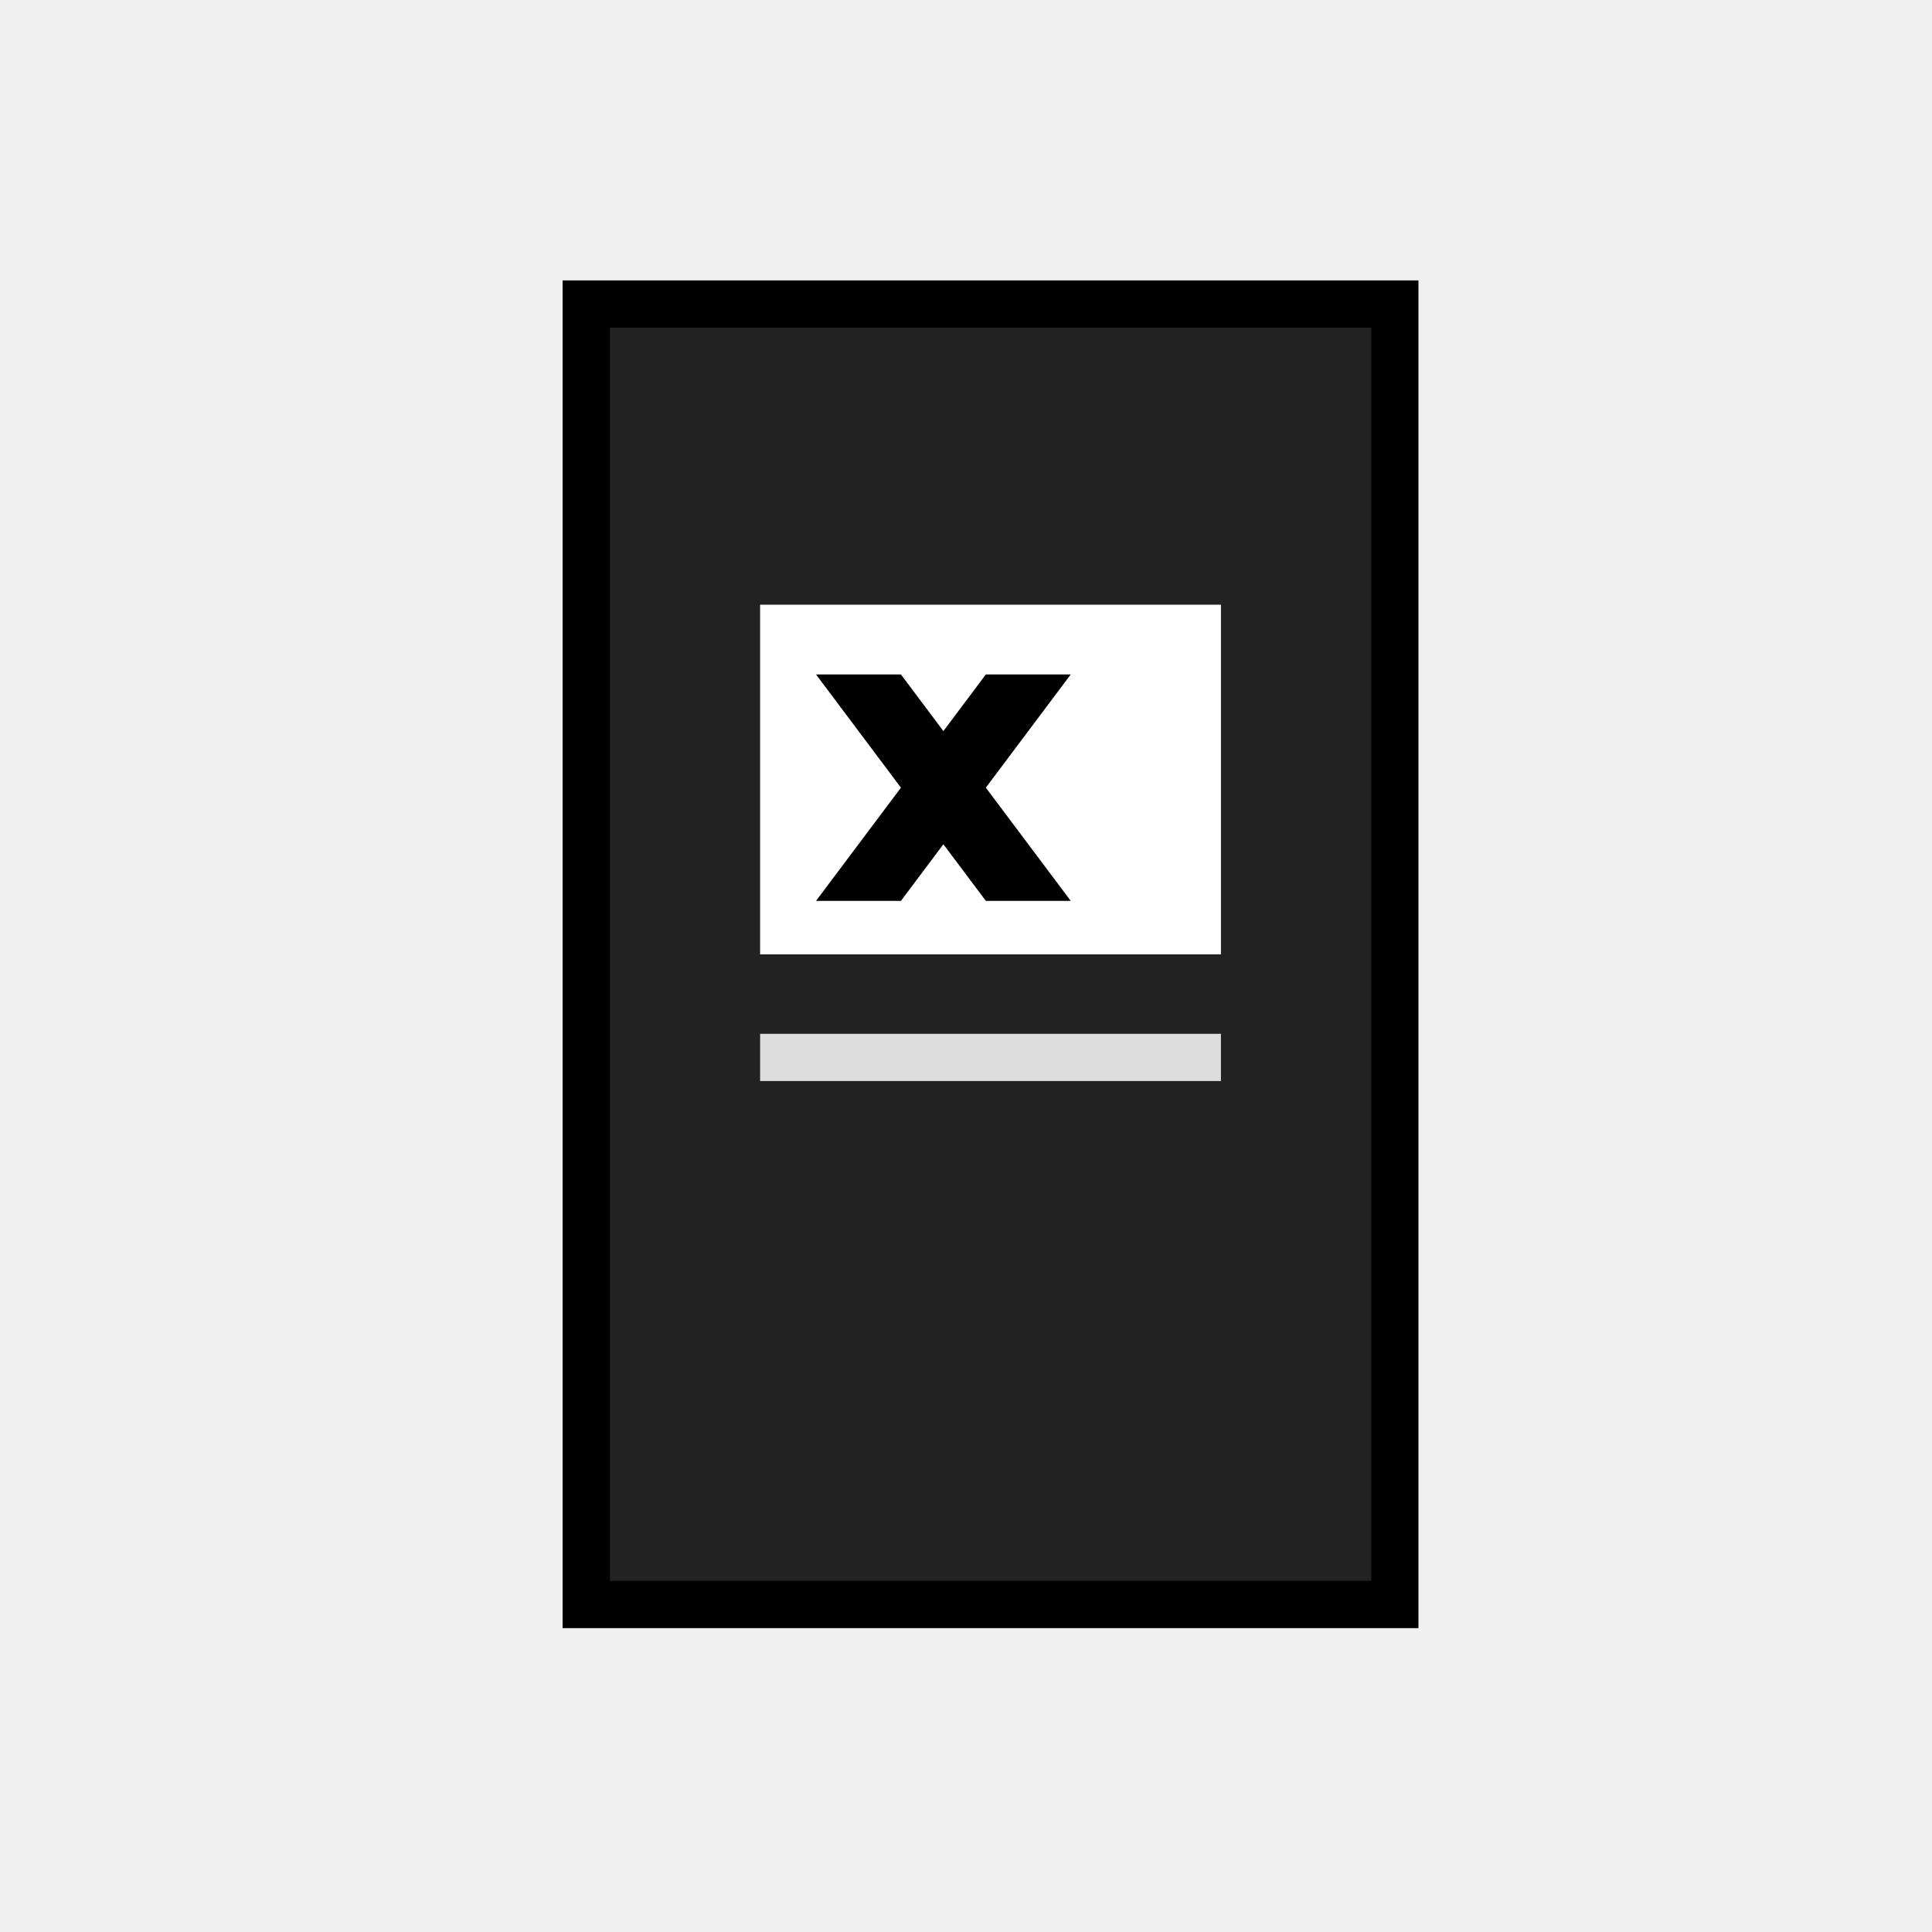
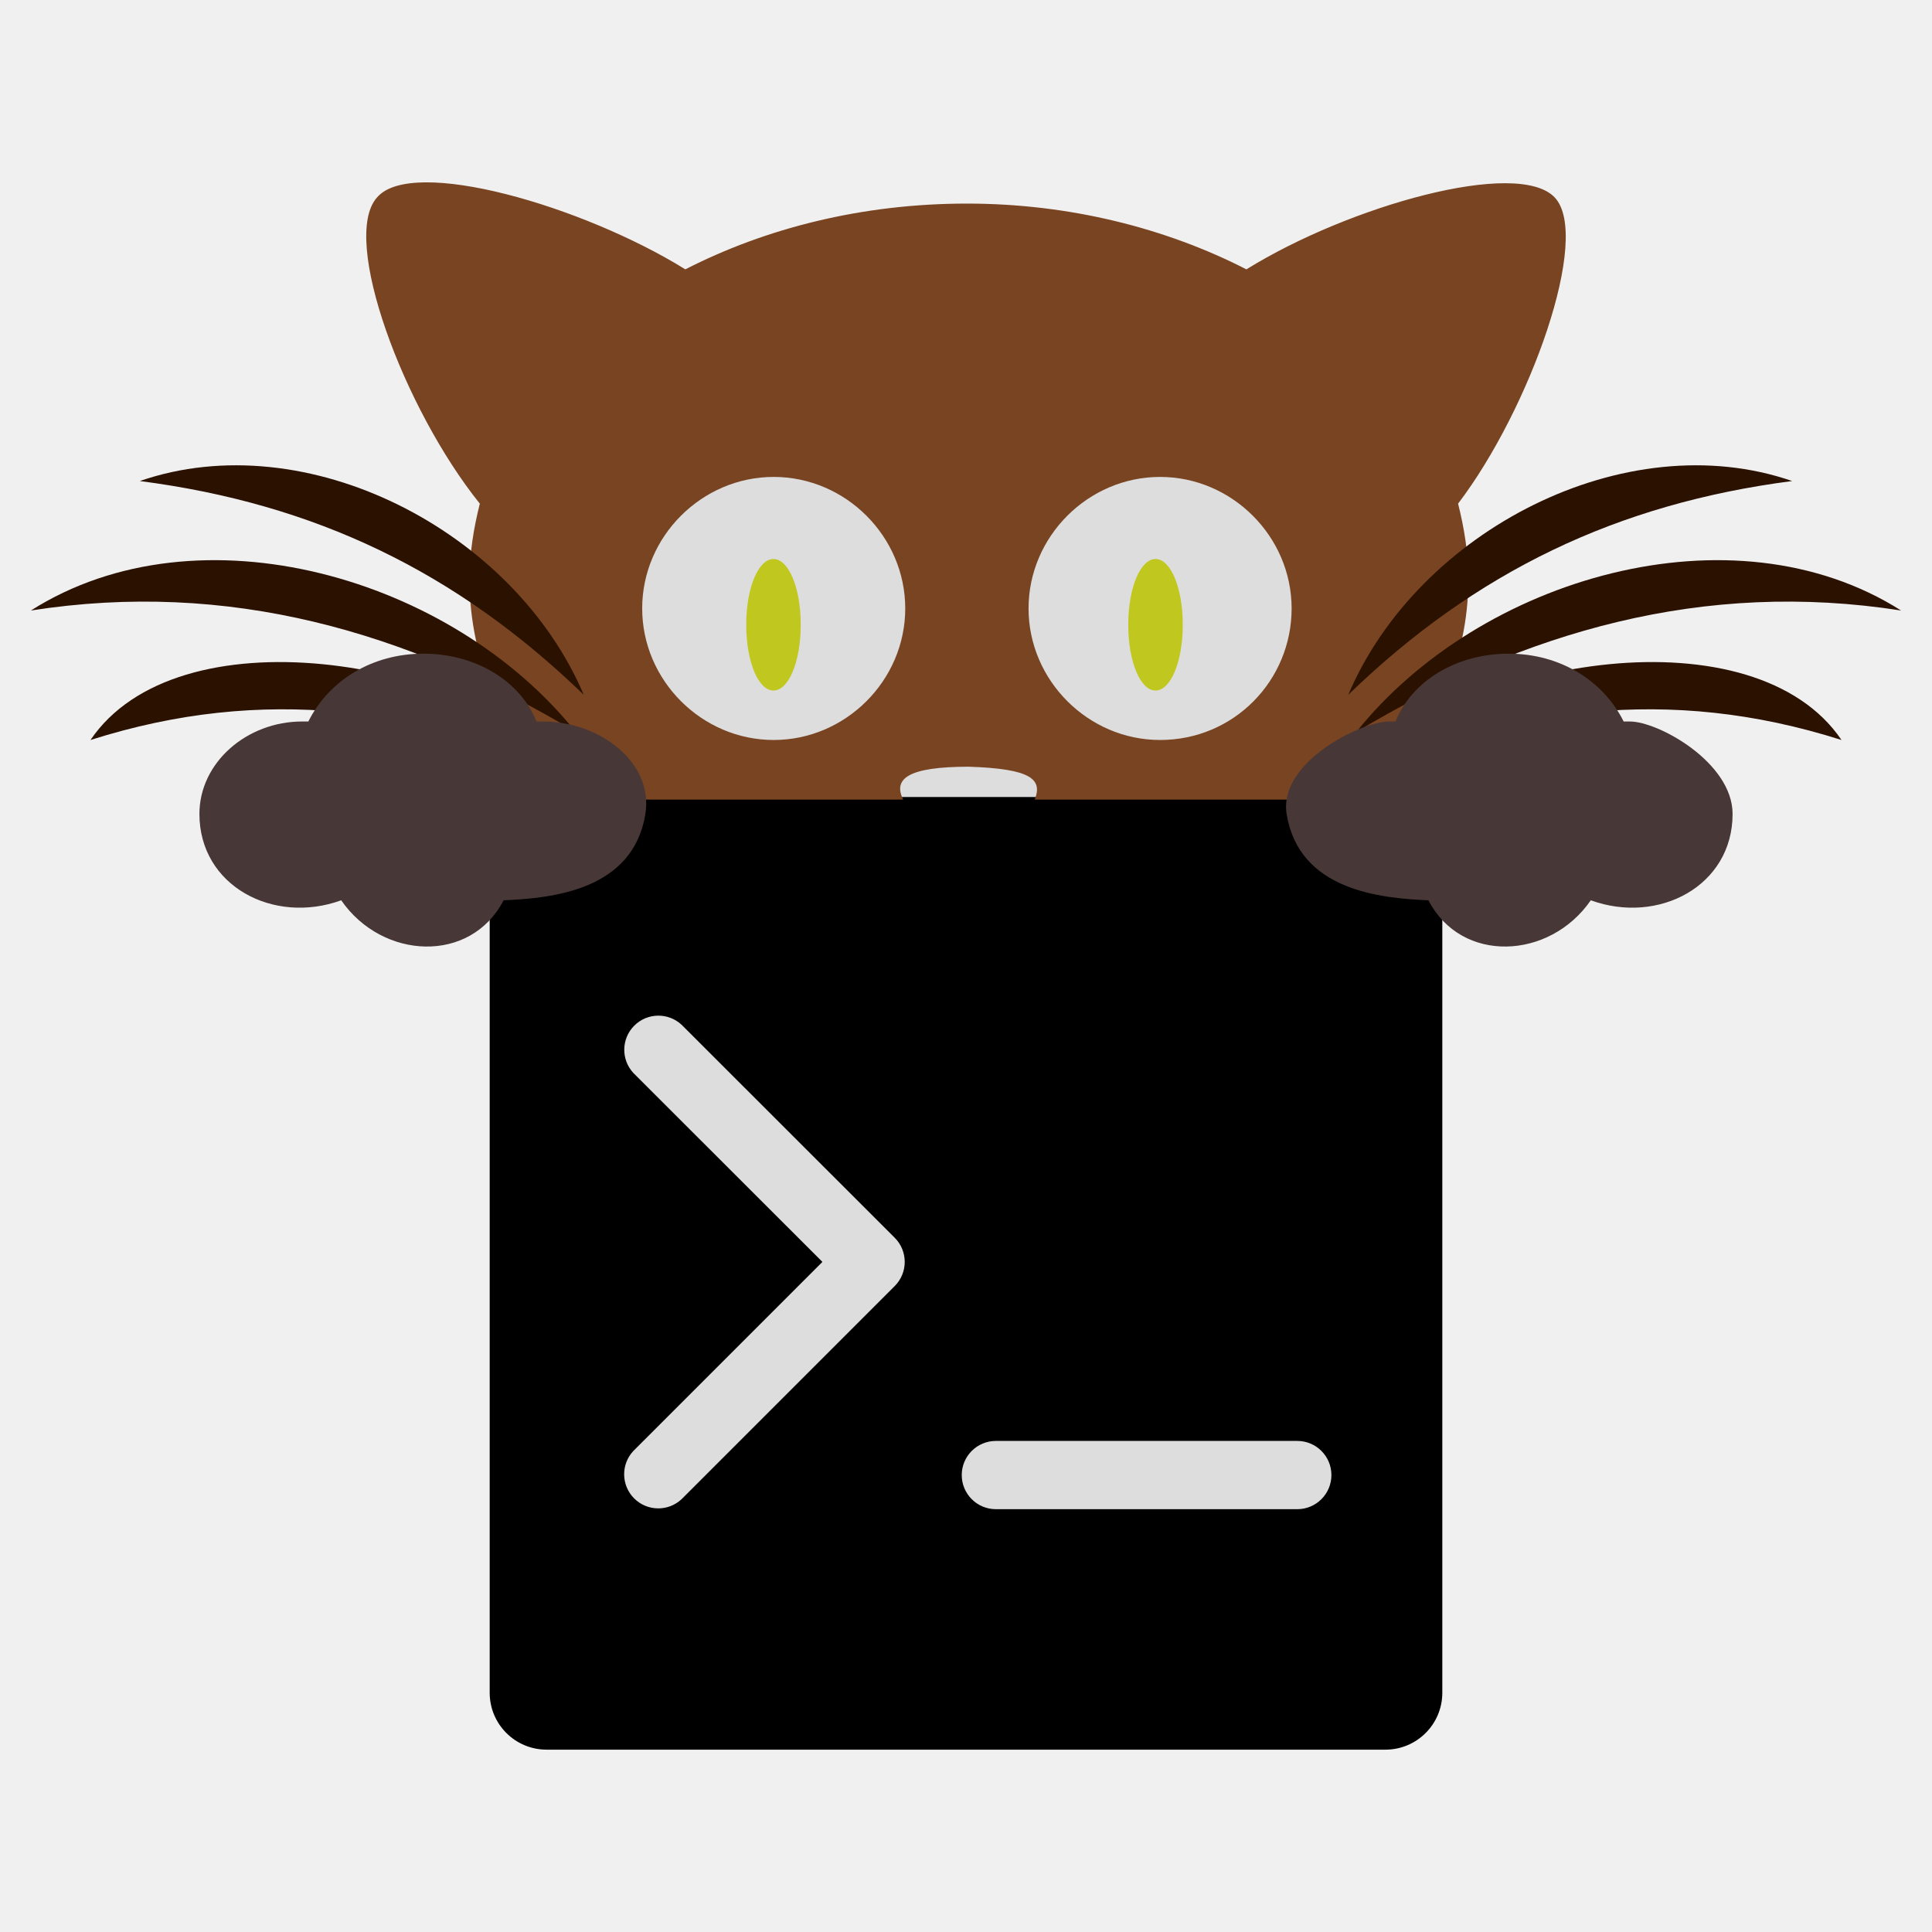
<svg xmlns="http://www.w3.org/2000/svg" width="256" height="256" viewBox="0 0 240 240">
  <g transform="translate(0 -812.362)">
    <rect width="100.446" height="161.551" x="72.824" y="850.13" ry="0" style="fill:#ddd;fill-opacity:1;fill-rule:evenodd;stroke:none;stroke-width:5.869;stroke-linecap:round;stroke-linejoin:round;stroke-miterlimit:4;stroke-dasharray:none;stroke-opacity:1" />
-     <path d="M173.27 850.13v161.55H72.824V850.13z" style="fill:#222;fill-opacity:1;stroke:none" />
-     <path d="M72.824 850.13h100.446v161.55H72.824z" style="fill:none;stroke:#000;stroke-width:5.869" />
-     <path d="M94.424 887.48h57.246v43.434H94.424z" style="fill:#fff;fill-opacity:1;stroke:none" />
-     <path d="M101.37 896.145h10.547l5.273 7.031 5.274-7.031h10.547l-10.547 14.063 10.547 14.063h-10.547l-5.274-7.031-5.273 7.031h-10.547l10.547-14.063z" style="fill:#000" />
-     <path d="M94.424 943.72h57.246" style="fill:none;stroke:#ddd;stroke-width:5.869" />
+     <path d="M67.896 1029.71h104.208a7.065 7.065 0 0 0 7.065-7.066V918.436a7.065 7.065 0 0 0-7.065-7.065H67.896a7.065 7.065 0 0 0-7.065 7.065v104.208a7.065 7.065 0 0 0 7.065 7.065m55.813-38.35h37.444a4.239 4.239 0 0 1 0 8.479H123.71a4.239 4.239 0 0 1 0-8.478m-45.032-45.71a4.239 4.239 0 0 1 5.991-5.99l26.48 26.464a4.24 4.24 0 0 1 0 5.992l-26.48 26.48a4.239 4.239 0 0 1-5.991-5.992l23.484-23.484z" style="stroke-width:1.413" />
+     <path d="M96.085 898.143c1.881 0 3.386-3.574 3.386-8.17 0-4.595-1.505-8.169-3.386-8.169-1.88 0-3.385 3.574-3.385 8.17 0 4.595 1.504 8.17 3.385 8.17" style="clip-rule:evenodd;fill:#c0c81f;fill-opacity:1;fill-rule:evenodd;stroke-width:3.099" />
+     <path d="M193.128 836.886c-4.596-4.85-25.53 1.022-38.295 8.936-9.957-5.106-21.956-8.17-34.721-8.17-13.02 0-25.02 3.064-34.977 8.17-12.765-7.914-33.955-14.042-38.295-8.936-4.595 5.106 3.32 26.296 12.765 38.04-.766 3.064-1.276 6.128-1.276 9.446 0 10.212 4.34 19.659 11.744 27.318h42.124c-1.276-2.553.511-4.085 8.17-4.085 7.659.255 9.19 1.532 8.17 4.085h42.124c7.404-7.66 11.744-17.36 11.744-27.318 0-3.318-.51-6.382-1.276-9.446 8.935-11.744 16.594-33.189 11.999-38.04m-97.015 67.4c-8.935 0-16.339-7.404-16.339-16.34s7.404-16.339 16.34-16.339 16.339 7.404 16.339 16.34-7.404 16.339-16.34 16.339m47.997 0c-8.936 0-16.34-7.404-16.34-16.34s7.404-16.339 16.34-16.339 16.34 7.404 16.34 16.34-7.15 16.339-16.34 16.339" style="clip-rule:evenodd;fill:#784421;fill-opacity:1;fill-rule:evenodd;stroke-width:2.553" />
+     <g style="fill:#2b1100;fill-opacity:1">
+       <path d="M168.507 903.265c15.318-19.148 46.72-28.339 67.655-15.063-24.509-3.83-46.72 2.553-67.655 15.063" style="clip-rule:evenodd;fill-rule:evenodd;stroke-width:2.553;fill:#2b1100;fill-opacity:1" />
+       <path d="M167.486 898.67c8.68-20.425 34.466-33.7 55.145-26.552-21.7 2.808-39.316 11.233-55.145 26.551m-.256 9.957c15.83-15.063 50.806-20.169 61.528-4.34-21.7-6.893-40.593-3.83-61.527 4.34" style="clip-rule:evenodd;fill-rule:evenodd;stroke-width:2.553;fill:#2b1100;fill-opacity:1" />
+     </g>
+     <g style="fill:#2b1100;fill-opacity:1">
+       <path d="M71.493 903.265c-15.318-19.148-46.72-28.339-67.655-15.063 24.509-3.83 46.72 2.553 67.655 15.063" style="clip-rule:evenodd;fill-rule:evenodd;stroke-width:2.553;fill:#2b1100;fill-opacity:1" />
+       <path d="M72.514 898.67c-8.68-20.425-34.466-33.7-55.145-26.552 21.7 2.808 39.316 11.233 55.145 26.551m.256 9.957c-15.83-15.063-50.806-20.169-61.528-4.34 21.7-6.893 40.593-3.83 61.527 4.34" style="clip-rule:evenodd;fill-rule:evenodd;stroke-width:2.553;fill:#2b1100;fill-opacity:1" />
+     </g>
+     <path d="M52.6 893.563c-6.382 0-11.743 3.32-14.296 8.425h-.766c-6.893 0-12.765 5.106-12.765 11.489 0 8.935 9.19 13.786 17.615 10.722 5.106 7.404 16.084 7.915 20.17 0 6.126-.255 16.083-1.276 17.615-10.722 1.021-6.383-5.617-11.489-12.765-11.489h-.766c-2.042-5.106-7.659-8.425-14.041-8.425m134.8 0c6.382 0 11.743 3.32 14.296 8.425h.766c3.574 0 12.765 5.106 12.765 11.489 0 8.935-9.19 13.786-17.615 10.722-5.107 7.404-16.084 7.915-20.17 0-6.126-.255-16.083-1.276-17.615-10.722-1.021-6.383 9.19-11.489 12.765-11.489h.766c2.042-5.106 7.659-8.425 14.041-8.425" style="clip-rule:evenodd;fill:#483737;fill-opacity:1;fill-rule:evenodd;stroke-width:2.553" />
+     <path d="M143.542 898.143c1.881 0 3.386-3.574 3.386-8.17 0-4.595-1.505-8.169-3.386-8.169-1.88 0-3.386 3.574-3.386 8.17 0 4.595 1.505 8.17 3.386 8.17" style="clip-rule:evenodd;fill:#c0c81f;fill-opacity:1;fill-rule:evenodd;stroke-width:3.099" />
  </g>
</svg>
